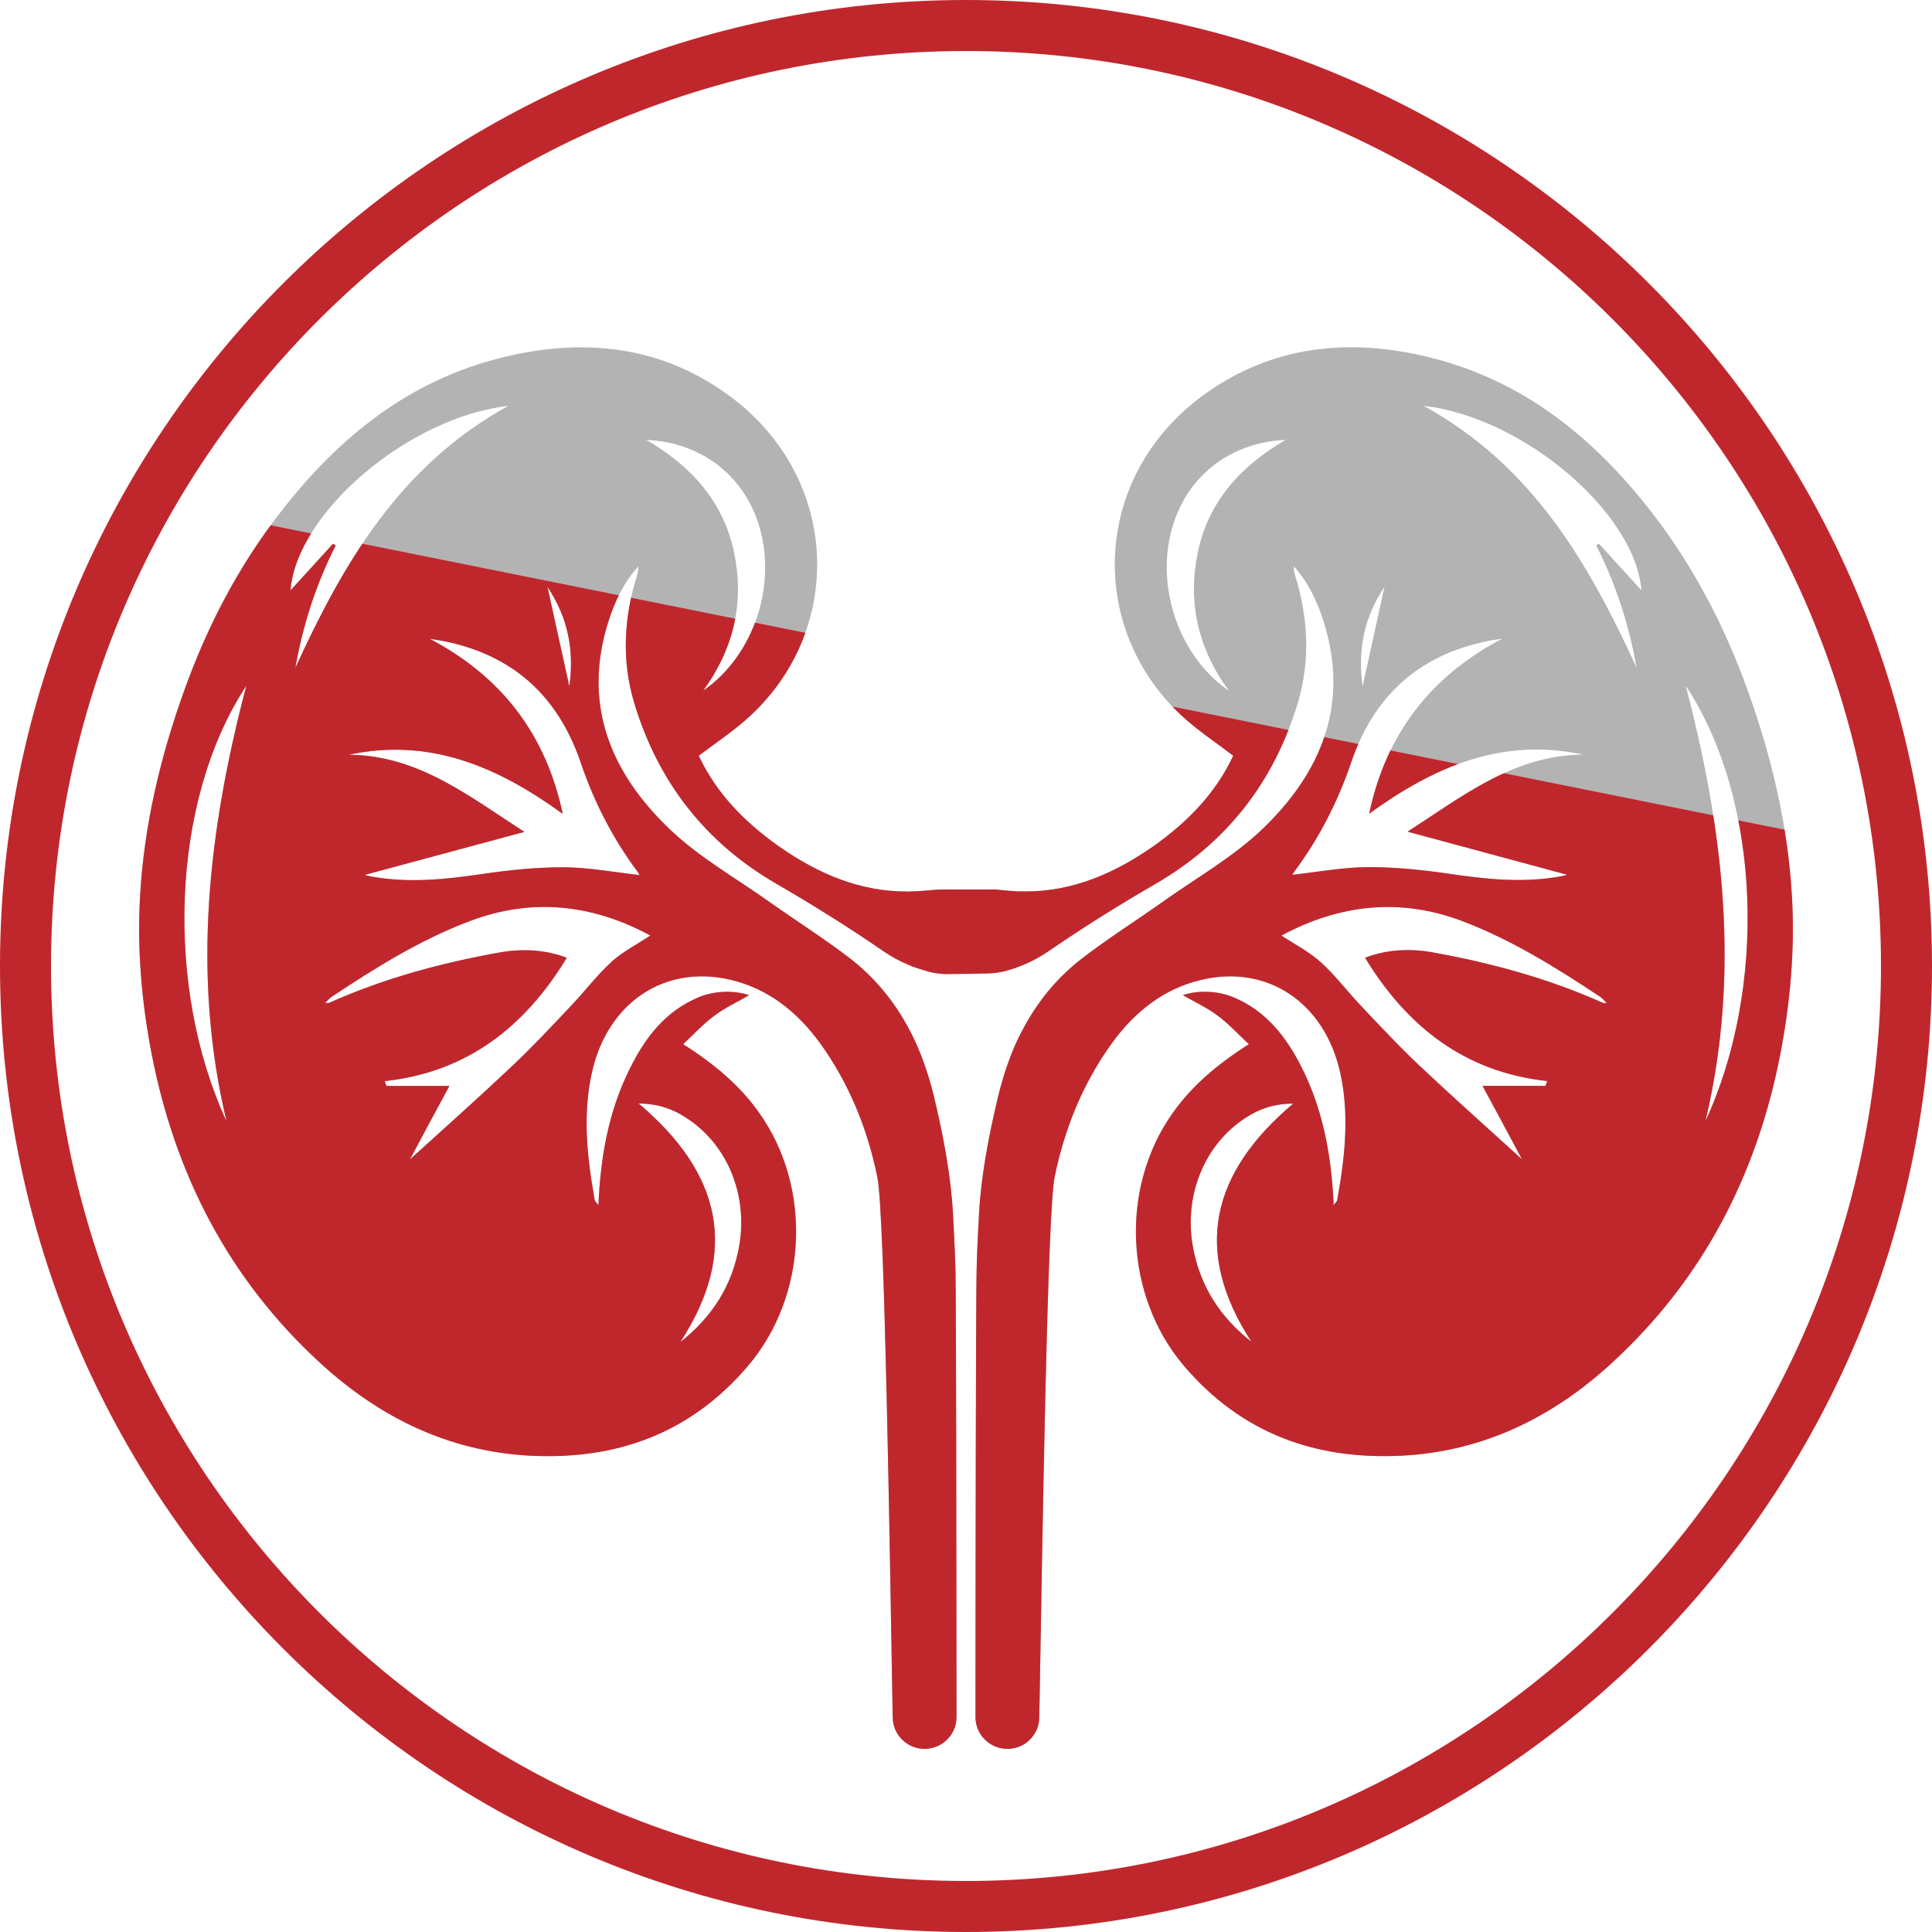
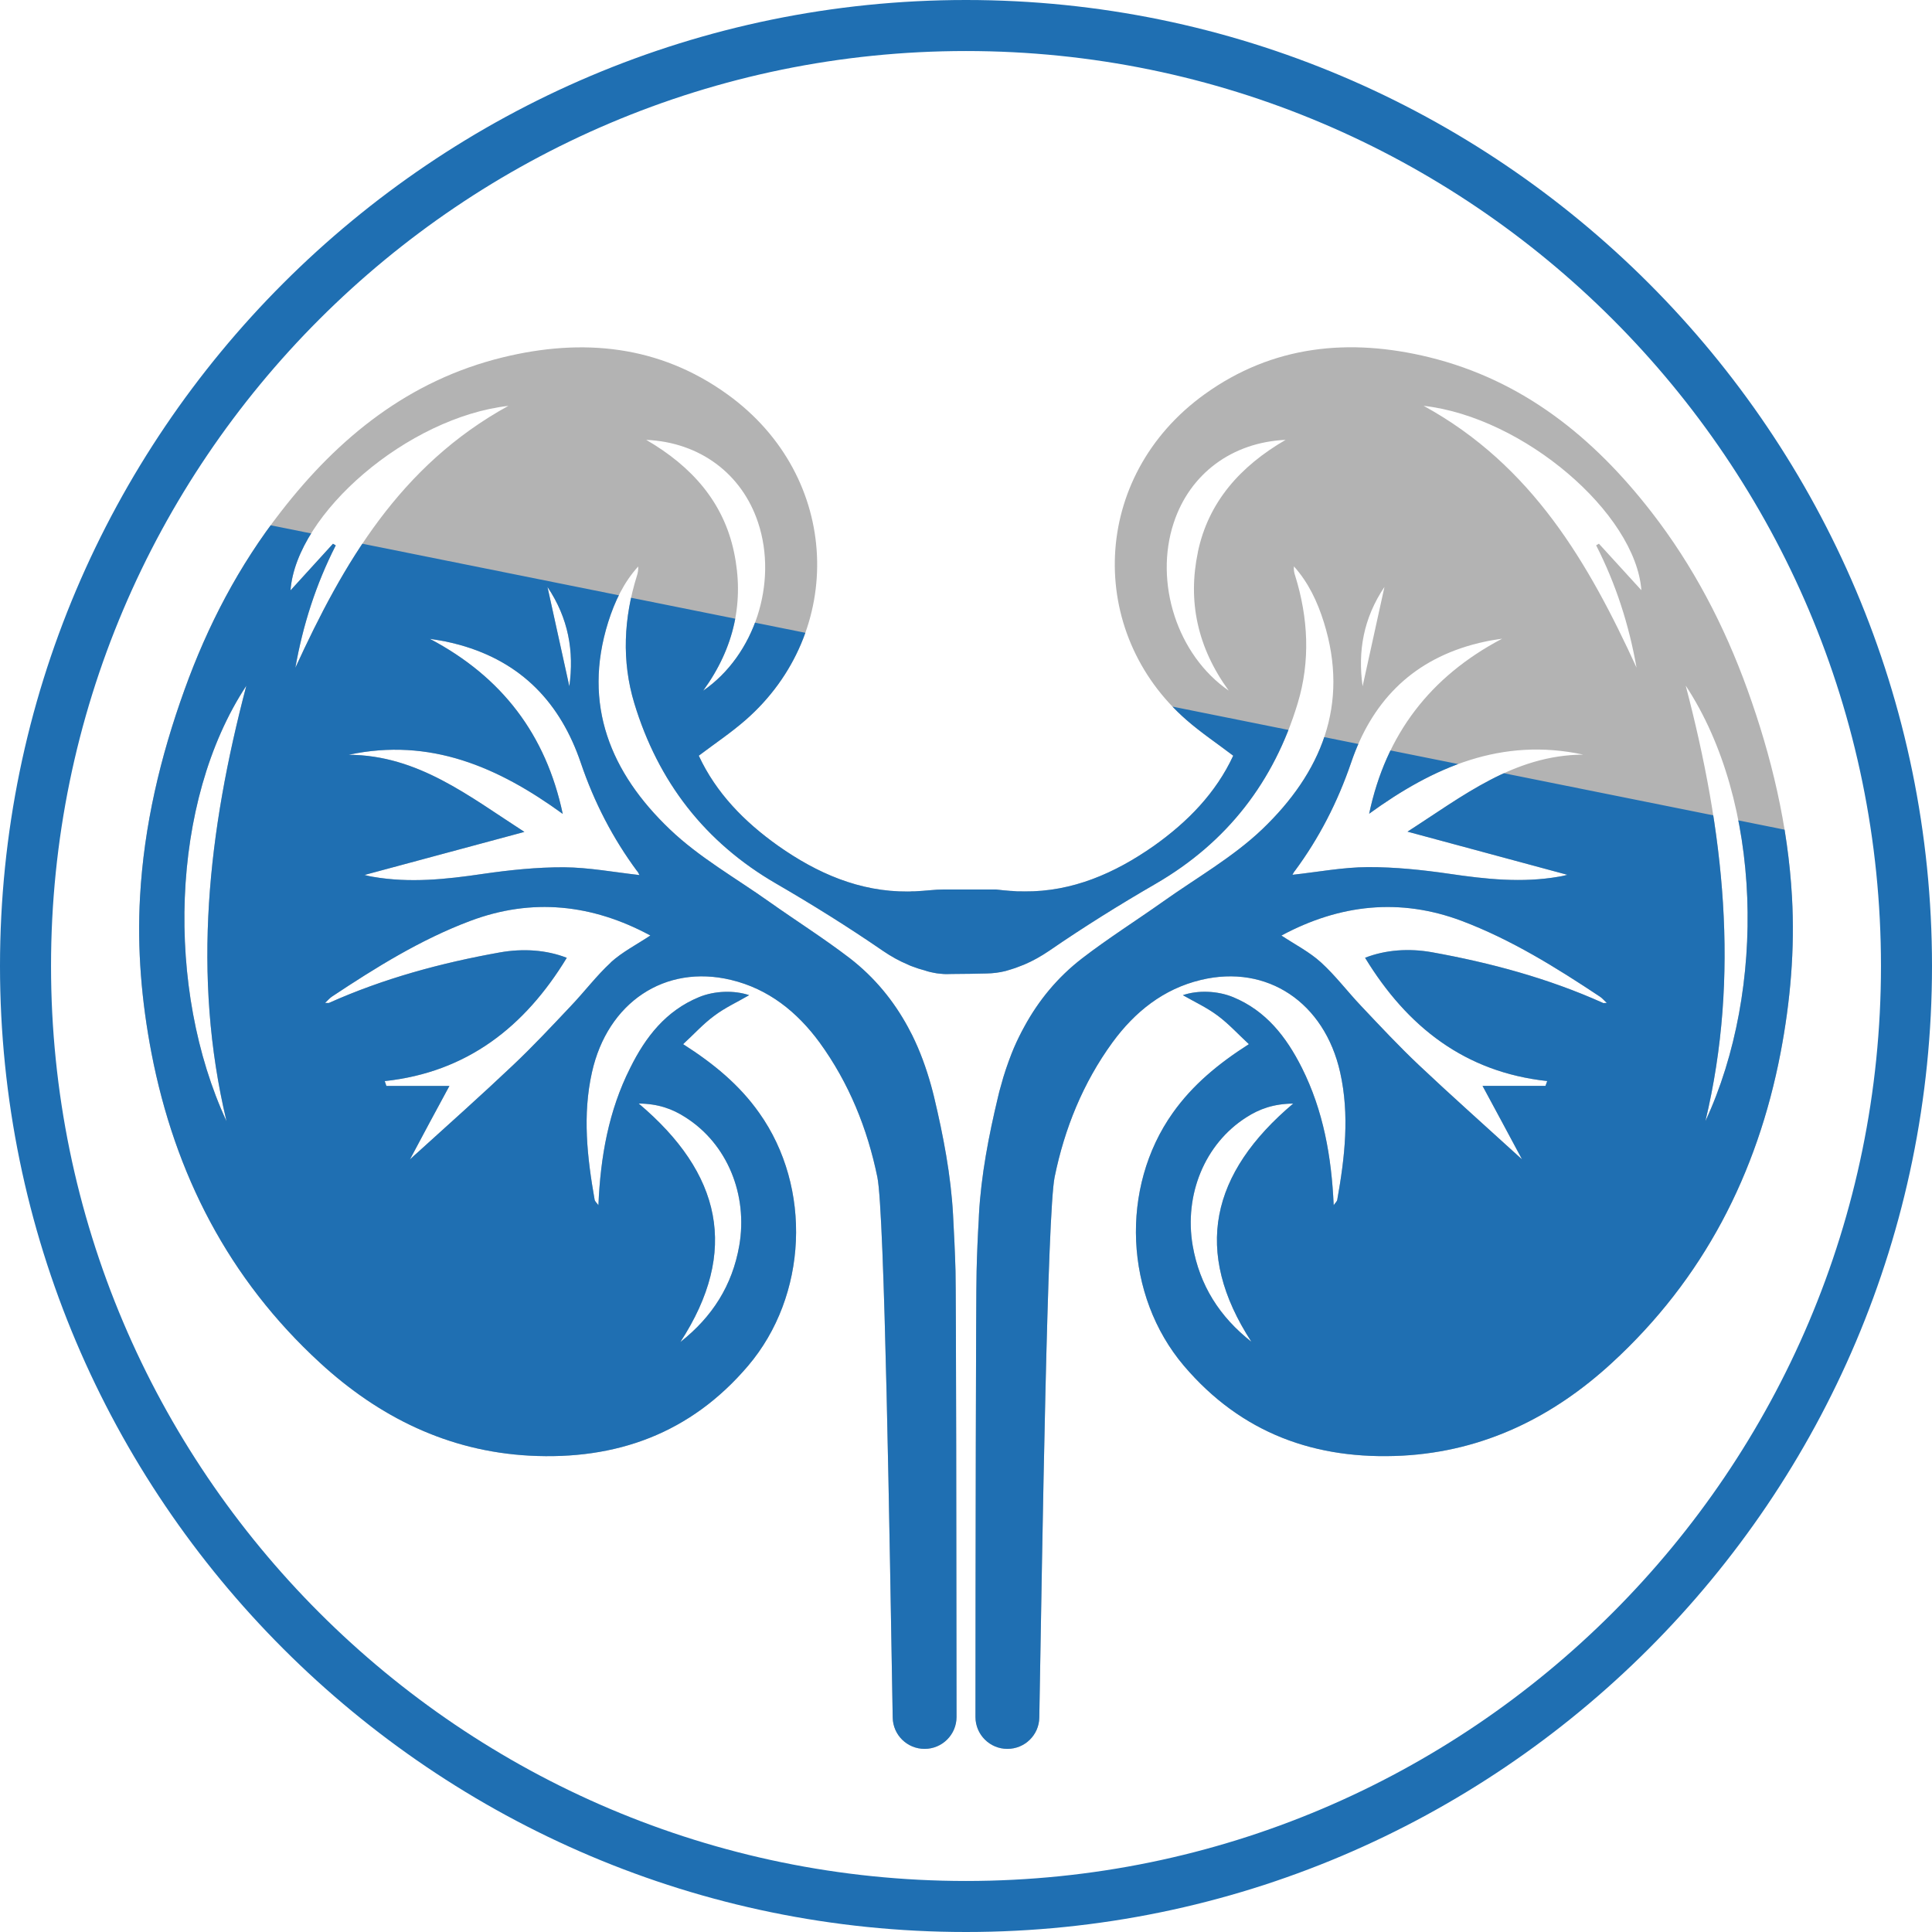
<svg xmlns="http://www.w3.org/2000/svg" viewBox="0 0 377.48 377.48" width="377" height="377" role="img" aria-label="egfr40">
  <defs>
    <clipPath id="fni">
      <path d="M0 378H378V168.0L0 92.0Z" />
    </clipPath>
  </defs>
  <path fill="#B3B3B3" d="M350.12,175.21c-.78-13.88-3.97-27.36-8.69-40.44-4.53-12.56-10.63-24.27-18.82-34.8-11.31-14.56-25.1-25.68-43.37-30.17-15.59-3.81-30.57-2.35-43.87,7.22-22.43,16.15-23.11,46.6-3.53,63.67,2.83,2.47,6,4.59,9.11,6.96-3.39,7.3-8.91,12.94-15.49,17.61-7.64,5.36-15.93,8.99-25.34,8.91-.3,0-.58,0-.88-.02h-.58c-.34-.04-.7-.04-1.04-.08h-.16c-.98-.08-1.93-.16-2.87-.28h-10.14c-.93,0-1.85,.06-2.78,.15s-1.9,.15-2.85,.21h-.58c-.3,.04-.58,.04-.86,.04-9.45,.06-17.73-3.57-25.34-8.93-6.58-4.67-12.12-10.31-15.51-17.61,3.11-2.35,6.28-4.47,9.11-6.94,19.58-17.07,18.88-47.54-3.53-63.67-13.3-9.59-28.28-11.03-43.87-7.22-18.29,4.47-32.06,15.59-43.35,30.15-8.22,10.55-14.32,22.23-18.84,34.8-4.73,13.1-7.92,26.56-8.69,40.44-.58,10.23,.3,20.44,2.23,30.51,4.57,23.69,15.09,44.15,32.9,60.52,11.53,10.61,25.04,17.31,40.96,18.17,16.95,.9,31.47-4.33,42.71-17.55,11.63-13.68,12.56-34.82,2.17-49.43-3.87-5.48-8.89-9.61-14.86-13.42,2.11-1.93,3.93-3.97,6.08-5.54,2.11-1.6,4.57-2.71,6.82-4.03-2.89-.98-6.74-.88-9.79,.38-6.48,2.67-10.45,7.78-13.44,13.82-4.23,8.37-5.82,17.39-6.22,26.84-.32-.46-.68-.74-.74-1.08-1.46-8.28-2.39-16.55-.52-24.89,3.05-13.66,14.26-21.16,27.18-18.05,7.3,1.75,12.9,6.24,17.29,12.22,5.74,7.9,9.35,16.83,11.29,26.3,1.43,6.97,2.39,70.73,3,105.61,.06,3.4,2.83,6.11,6.23,6.11h0c3.44,0,6.24-2.79,6.24-6.23-.01-29.23-.09-83.15-.2-87.13-.1-3.67-.28-7.34-.48-11.01-.42-7.72-1.91-15.45-3.71-23.01-.18-.76-.38-1.5-.58-2.23-.96-3.43-2.15-6.72-3.69-9.83-.28-.54-.56-1.1-.86-1.64-2.77-5.08-6.46-9.63-11.33-13.4-5.08-3.89-10.51-7.32-15.75-11.03-6.54-4.65-13.7-8.67-19.44-14.18-11.51-10.99-17.09-24.29-12.02-40.46,1.26-3.99,3.01-7.72,5.86-10.87,.04,.66-.06,1.24-.24,1.79-2.59,8.26-3.01,16.71-.52,24.93,4.63,15.27,13.76,27.18,27.76,35.27,7.08,4.11,14.04,8.45,20.8,13.1,1.58,1.08,3.21,1.99,4.89,2.69,.28,.14,.56,.26,.86,.36,.82,.32,1.64,.58,2.49,.8,0,0,.62,.24,1.6,.42,.44,.1,.94,.18,1.5,.22h.04c.66,.08,1.38,.08,2.15,.04,2.23,0,5.02-.06,6.74-.1,1.26-.02,2.51-.18,3.71-.48,.34-.1,.68-.2,1-.3,.62-.18,1.18-.38,1.77-.62,.3-.1,.58-.22,.88-.34,1.66-.7,3.29-1.62,4.87-2.69,6.76-4.65,13.72-8.99,20.82-13.1,13.98-8.1,23.13-20,27.74-35.27,2.49-8.22,2.07-16.67-.5-24.93-.2-.56-.3-1.14-.24-1.81,2.83,3.15,4.59,6.9,5.84,10.89,5.06,16.15-.54,29.47-12.02,40.46-5.74,5.48-12.9,9.53-19.44,14.18-5.24,3.71-10.67,7.14-15.73,11.03-4.87,3.75-8.57,8.3-11.33,13.38-.18,.31-.34,.62-.5,.93-.73,1.4-1.4,2.83-1.98,4.31-.78,2.01-1.51,4.1-2.07,6.25-.22,.74-.42,1.48-.58,2.21-1.81,7.56-3.31,15.31-3.73,23.03-.02,.32-.04,.62-.04,.96-.2,3.33-.34,6.7-.42,10.05-.13,4-.21,57.9-.22,87.13,0,3.44,2.79,6.23,6.24,6.23h0c3.4,0,6.18-2.71,6.23-6.11,.61-34.9,1.57-98.66,3-105.63,1.93-9.45,5.54-18.38,11.29-26.28,4.37-5.98,9.97-10.47,17.29-12.22,12.94-3.11,24.13,4.39,27.2,18.05,1.87,8.34,.92,16.61-.56,24.89-.04,.34-.4,.62-.7,1.08-.42-9.47-2.01-18.46-6.22-26.86-3.03-6.02-6.98-11.13-13.44-13.8-3.07-1.26-6.92-1.38-9.81-.38,2.27,1.3,4.71,2.43,6.82,4.01,2.15,1.6,3.99,3.63,6.08,5.56-5.96,3.81-10.97,7.94-14.86,13.42-10.39,14.62-9.45,35.75,2.17,49.43,11.25,13.22,25.76,18.44,42.71,17.55,15.91-.86,29.45-7.56,40.96-18.17,17.81-16.37,28.34-36.83,32.9-60.52,1.93-10.09,2.81-20.28,2.23-30.51ZM44.26,219.07c-11.96-25.76-11.07-62.41,3.87-85.09-7.48,28.45-10.69,56.53-3.87,85.09Zm89.67-.76c8.18,5.18,12.22,15.13,10.51,25.06-1.36,7.78-5.26,13.92-11.51,18.84,11.57-17.77,7.98-33-8.14-46.6,3.83,.04,6.6,1.06,9.13,2.69Zm-22.69-84.21c-1.4-6.34-2.79-12.66-4.27-19.42,4.11,6.14,5.22,12.56,4.27,19.42Zm-53.54-3.59c1.48-8.37,4.03-16.35,7.9-23.95-.18-.1-.38-.22-.54-.32-2.77,3.03-5.52,6.08-8.3,9.11,1.14-15.06,22.95-33.82,42.57-36.05-21.22,11.65-32.24,30.73-41.64,51.21Zm61.66,57.53c-2.83,2.61-5.16,5.72-7.84,8.53-3.71,3.93-7.4,7.88-11.33,11.59-6.12,5.8-12.42,11.41-18.66,17.07-.34,.3-.68,.58-1.44,1.32,2.65-4.99,5.02-9.41,7.72-14.38h-12.32c-.1-.32-.2-.62-.32-.94,16.09-1.73,27.38-10.61,35.57-24.09-3.99-1.56-8.55-1.85-13.04-1.06-11.49,2.05-22.71,5.08-33.42,9.87-.12,.04-.28,0-.76,0,.56-.52,.9-.94,1.32-1.22,8.59-5.7,17.37-11.17,27.04-14.8,12.04-4.53,23.81-3.29,35.19,2.85-2.69,1.79-5.48,3.21-7.72,5.24Zm5.16-17.81c.18,.22,.28,.5,.42,.74-4.99-.56-9.85-1.48-14.74-1.52-5.3-.02-10.63,.54-15.89,1.3-7.16,1.06-14.26,1.81-21.46,.56-.76-.12-1.5-.32-1.62-.36,9.91-2.67,20.34-5.48,31.23-8.41-10.81-6.96-20.78-15-34.34-15.07,15.93-3.41,29.25,2.41,41.83,11.55-3.27-15.47-11.88-26.78-25.96-34.2,.96,.16,1.93,.28,2.91,.48,.98,.2,1.95,.44,2.91,.7,12.12,3.37,19.72,11.37,23.69,23.11,2.59,7.62,6.22,14.68,11.01,21.14Zm1.75-84.29c10.53,.48,18.7,6.66,21.85,16.17,3.89,11.72-.66,25.9-10.73,32.84,6.14-8.45,8.04-17.51,6.02-27.08-2.05-9.73-8.2-16.73-17.15-21.93Zm107.78,21.93c-2.01,9.57-.12,18.62,6.02,27.06-10.05-6.92-14.62-21.12-10.73-32.82,3.15-9.53,11.35-15.69,21.85-16.17-8.93,5.18-15.11,12.2-17.15,21.93Zm10.49,154.32c-6.26-4.91-10.15-11.05-11.51-18.82-1.69-9.93,2.33-19.88,10.51-25.08,2.53-1.62,5.3-2.63,9.13-2.67-16.09,13.58-19.7,28.83-8.14,46.58Zm25.96-147.52c-1.48,6.76-2.87,13.08-4.27,19.42-.96-6.86,.16-13.3,4.27-19.42Zm-17.55,55.55c4.79-6.46,8.41-13.54,11.01-21.14,3.97-11.74,11.57-19.74,23.69-23.11,.96-.26,1.93-.5,2.93-.7,.96-.2,1.93-.32,2.91-.48-14.1,7.42-22.71,18.72-25.98,34.2,12.58-9.13,25.9-14.98,41.83-11.55-13.56,.08-23.53,8.12-34.34,15.05,10.89,2.95,21.32,5.74,31.23,8.43-.12,.04-.86,.24-1.62,.36-7.2,1.26-14.3,.5-21.46-.56-5.24-.76-10.59-1.32-15.89-1.3-4.89,.02-9.75,.96-14.74,1.5,.14-.24,.26-.5,.42-.72Zm60.22,25.72c-10.67-4.79-21.89-7.82-33.4-9.89-4.49-.8-9.05-.48-13.06,1.08,8.22,13.48,19.5,22.35,35.59,24.09-.12,.3-.22,.62-.34,.94h-12.3c2.69,4.97,5.06,9.39,7.72,14.36-.78-.72-1.1-1-1.44-1.3-6.22-5.68-12.54-11.29-18.66-17.07-3.93-3.71-7.62-7.66-11.33-11.59-2.67-2.81-5.01-5.94-7.86-8.53-2.23-2.03-5.01-3.45-7.72-5.24,11.43-6.14,23.19-7.38,35.21-2.87,9.67,3.65,18.44,9.11,27.04,14.82,.42,.28,.76,.7,1.32,1.22-.46,0-.64,.04-.78,0Zm6.6-65.46c-9.39-20.48-20.4-39.56-41.62-51.19,19.58,2.23,41.4,21,42.55,36.03-2.75-3.01-5.52-6.06-8.3-9.09-.16,.1-.36,.2-.54,.32,3.87,7.58,6.42,15.55,7.9,23.93Zm13.44,88.57c6.82-28.55,3.61-56.63-3.85-85.09,14.94,22.67,15.83,59.3,3.85,85.09Z" />
-   <path fill="#c0272d" clip-path="url(#fni)" d="M350.12,175.21c-.78-13.88-3.97-27.36-8.69-40.44-4.53-12.56-10.63-24.27-18.82-34.8-11.31-14.56-25.1-25.68-43.37-30.17-15.59-3.81-30.57-2.35-43.87,7.22-22.43,16.15-23.11,46.6-3.53,63.67,2.83,2.47,6,4.59,9.11,6.96-3.39,7.3-8.91,12.94-15.49,17.61-7.64,5.36-15.93,8.99-25.34,8.91-.3,0-.58,0-.88-.02h-.58c-.34-.04-.7-.04-1.04-.08h-.16c-.98-.08-1.93-.16-2.87-.28h-10.14c-.93,0-1.85,.06-2.78,.15s-1.9,.15-2.85,.21h-.58c-.3,.04-.58,.04-.86,.04-9.45,.06-17.73-3.57-25.34-8.93-6.58-4.67-12.12-10.31-15.51-17.61,3.11-2.35,6.28-4.47,9.11-6.94,19.58-17.07,18.88-47.54-3.53-63.67-13.3-9.59-28.28-11.03-43.87-7.22-18.29,4.47-32.06,15.59-43.35,30.15-8.22,10.55-14.32,22.23-18.84,34.8-4.73,13.1-7.92,26.56-8.69,40.44-.58,10.23,.3,20.44,2.23,30.51,4.57,23.69,15.09,44.15,32.9,60.52,11.53,10.61,25.04,17.31,40.96,18.17,16.95,.9,31.47-4.33,42.71-17.55,11.63-13.68,12.56-34.82,2.17-49.43-3.87-5.48-8.89-9.61-14.86-13.42,2.11-1.93,3.93-3.97,6.08-5.54,2.11-1.6,4.57-2.71,6.82-4.03-2.89-.98-6.74-.88-9.79,.38-6.48,2.67-10.45,7.78-13.44,13.82-4.23,8.37-5.82,17.39-6.22,26.84-.32-.46-.68-.74-.74-1.08-1.46-8.28-2.39-16.55-.52-24.89,3.05-13.66,14.26-21.16,27.18-18.05,7.3,1.75,12.9,6.24,17.29,12.22,5.74,7.9,9.35,16.83,11.29,26.3,1.43,6.97,2.39,70.73,3,105.61,.06,3.4,2.83,6.11,6.23,6.11h0c3.44,0,6.24-2.79,6.24-6.23-.01-29.23-.09-83.15-.2-87.13-.1-3.67-.28-7.34-.48-11.01-.42-7.72-1.91-15.45-3.71-23.01-.18-.76-.38-1.5-.58-2.23-.96-3.43-2.15-6.72-3.69-9.83-.28-.54-.56-1.1-.86-1.64-2.77-5.08-6.46-9.63-11.33-13.4-5.08-3.89-10.51-7.32-15.75-11.03-6.54-4.65-13.7-8.67-19.44-14.18-11.51-10.99-17.09-24.29-12.02-40.46,1.26-3.99,3.01-7.72,5.86-10.87,.04,.66-.06,1.24-.24,1.79-2.59,8.26-3.01,16.71-.52,24.93,4.63,15.27,13.76,27.18,27.76,35.27,7.08,4.11,14.04,8.45,20.8,13.1,1.58,1.08,3.21,1.99,4.89,2.69,.28,.14,.56,.26,.86,.36,.82,.32,1.64,.58,2.49,.8,0,0,.62,.24,1.6,.42,.44,.1,.94,.18,1.5,.22h.04c.66,.08,1.38,.08,2.15,.04,2.23,0,5.02-.06,6.74-.1,1.26-.02,2.51-.18,3.71-.48,.34-.1,.68-.2,1-.3,.62-.18,1.18-.38,1.77-.62,.3-.1,.58-.22,.88-.34,1.66-.7,3.29-1.62,4.87-2.69,6.76-4.65,13.72-8.99,20.82-13.1,13.98-8.1,23.13-20,27.74-35.27,2.49-8.22,2.07-16.67-.5-24.93-.2-.56-.3-1.14-.24-1.81,2.83,3.15,4.59,6.9,5.84,10.89,5.06,16.15-.54,29.47-12.02,40.46-5.74,5.48-12.9,9.53-19.44,14.18-5.24,3.71-10.67,7.14-15.73,11.03-4.87,3.75-8.57,8.3-11.33,13.38-.18,.31-.34,.62-.5,.93-.73,1.4-1.4,2.83-1.98,4.31-.78,2.01-1.51,4.1-2.07,6.25-.22,.74-.42,1.48-.58,2.21-1.81,7.56-3.31,15.31-3.73,23.03-.02,.32-.04,.62-.04,.96-.2,3.33-.34,6.7-.42,10.05-.13,4-.21,57.9-.22,87.13,0,3.44,2.79,6.23,6.24,6.23h0c3.4,0,6.18-2.71,6.23-6.11,.61-34.9,1.57-98.66,3-105.63,1.93-9.45,5.54-18.38,11.29-26.28,4.37-5.98,9.97-10.47,17.29-12.22,12.94-3.11,24.13,4.39,27.2,18.05,1.87,8.34,.92,16.61-.56,24.89-.04,.34-.4,.62-.7,1.08-.42-9.47-2.01-18.46-6.22-26.86-3.03-6.02-6.98-11.13-13.44-13.8-3.07-1.26-6.92-1.38-9.81-.38,2.27,1.3,4.71,2.43,6.82,4.01,2.15,1.6,3.99,3.63,6.08,5.56-5.96,3.81-10.97,7.94-14.86,13.42-10.39,14.62-9.45,35.75,2.17,49.43,11.25,13.22,25.76,18.44,42.71,17.55,15.91-.86,29.45-7.56,40.96-18.17,17.81-16.37,28.34-36.83,32.9-60.52,1.93-10.09,2.81-20.28,2.23-30.51ZM44.26,219.07c-11.96-25.76-11.07-62.41,3.87-85.09-7.48,28.45-10.69,56.53-3.87,85.09Zm89.67-.76c8.18,5.18,12.22,15.13,10.51,25.06-1.36,7.78-5.26,13.92-11.51,18.84,11.57-17.77,7.98-33-8.14-46.6,3.83,.04,6.6,1.06,9.13,2.69Zm-22.69-84.21c-1.4-6.34-2.79-12.66-4.27-19.42,4.11,6.14,5.22,12.56,4.27,19.42Zm-53.54-3.59c1.48-8.37,4.03-16.35,7.9-23.95-.18-.1-.38-.22-.54-.32-2.77,3.03-5.52,6.08-8.3,9.11,1.14-15.06,22.95-33.82,42.57-36.05-21.22,11.65-32.24,30.73-41.64,51.21Zm61.66,57.53c-2.83,2.61-5.16,5.72-7.84,8.53-3.71,3.93-7.4,7.88-11.33,11.59-6.12,5.8-12.42,11.41-18.66,17.07-.34,.3-.68,.58-1.44,1.32,2.65-4.99,5.02-9.41,7.72-14.38h-12.32c-.1-.32-.2-.62-.32-.94,16.09-1.73,27.38-10.61,35.57-24.09-3.99-1.56-8.55-1.85-13.04-1.06-11.49,2.05-22.71,5.08-33.42,9.87-.12,.04-.28,0-.76,0,.56-.52,.9-.94,1.32-1.22,8.59-5.7,17.37-11.17,27.04-14.8,12.04-4.53,23.81-3.29,35.19,2.85-2.69,1.79-5.48,3.21-7.72,5.24Zm5.16-17.81c.18,.22,.28,.5,.42,.74-4.99-.56-9.85-1.48-14.74-1.52-5.3-.02-10.63,.54-15.89,1.3-7.16,1.06-14.26,1.81-21.46,.56-.76-.12-1.5-.32-1.62-.36,9.91-2.67,20.34-5.48,31.23-8.41-10.81-6.96-20.78-15-34.34-15.07,15.93-3.41,29.25,2.41,41.83,11.55-3.27-15.47-11.88-26.78-25.96-34.2,.96,.16,1.93,.28,2.91,.48,.98,.2,1.95,.44,2.91,.7,12.12,3.37,19.72,11.37,23.69,23.11,2.59,7.62,6.22,14.68,11.01,21.14Zm1.75-84.29c10.53,.48,18.7,6.66,21.85,16.17,3.89,11.72-.66,25.9-10.73,32.84,6.14-8.45,8.04-17.51,6.02-27.08-2.05-9.73-8.2-16.73-17.15-21.93Zm107.78,21.93c-2.01,9.57-.12,18.62,6.02,27.06-10.05-6.92-14.62-21.12-10.73-32.82,3.15-9.53,11.35-15.69,21.85-16.17-8.93,5.18-15.11,12.2-17.15,21.93Zm10.49,154.32c-6.26-4.91-10.15-11.05-11.51-18.82-1.69-9.93,2.33-19.88,10.51-25.08,2.53-1.62,5.3-2.63,9.13-2.67-16.09,13.58-19.7,28.83-8.14,46.58Zm25.96-147.52c-1.48,6.76-2.87,13.08-4.27,19.42-.96-6.86,.16-13.3,4.27-19.42Zm-17.55,55.55c4.79-6.46,8.41-13.54,11.01-21.14,3.97-11.74,11.57-19.74,23.69-23.11,.96-.26,1.93-.5,2.93-.7,.96-.2,1.93-.32,2.91-.48-14.1,7.42-22.71,18.72-25.98,34.2,12.58-9.13,25.9-14.98,41.83-11.55-13.56,.08-23.53,8.12-34.34,15.05,10.89,2.95,21.32,5.74,31.23,8.43-.12,.04-.86,.24-1.62,.36-7.2,1.26-14.3,.5-21.46-.56-5.24-.76-10.59-1.32-15.89-1.3-4.89,.02-9.75,.96-14.74,1.5,.14-.24,.26-.5,.42-.72Zm60.22,25.72c-10.67-4.79-21.89-7.82-33.4-9.89-4.49-.8-9.05-.48-13.06,1.08,8.22,13.48,19.5,22.35,35.59,24.09-.12,.3-.22,.62-.34,.94h-12.3c2.69,4.97,5.06,9.39,7.72,14.36-.78-.72-1.1-1-1.44-1.3-6.22-5.68-12.54-11.29-18.66-17.07-3.93-3.71-7.62-7.66-11.33-11.59-2.67-2.81-5.01-5.94-7.86-8.53-2.23-2.03-5.01-3.45-7.72-5.24,11.43-6.14,23.19-7.38,35.21-2.87,9.67,3.65,18.44,9.11,27.04,14.82,.42,.28,.76,.7,1.32,1.22-.46,0-.64,.04-.78,0Zm6.6-65.46c-9.39-20.48-20.4-39.56-41.62-51.19,19.58,2.23,41.4,21,42.55,36.03-2.75-3.01-5.52-6.06-8.3-9.09-.16,.1-.36,.2-.54,.32,3.87,7.58,6.42,15.55,7.9,23.93Zm13.44,88.57c6.82-28.55,3.61-56.63-3.85-85.09,14.94,22.67,15.83,59.3,3.85,85.09Z" />
-   <path fill="#c0272d" d="M188.74,377.48C84.67,377.48,0,292.81,0,188.74S84.67,0,188.74,0s188.74,84.67,188.74,188.74-84.67,188.74-188.74,188.74Zm0-367.51C90.16,9.97,9.97,90.17,9.97,188.74s80.19,178.77,178.77,178.77,178.77-80.2,178.77-178.77S287.31,9.97,188.74,9.97Z" />
+   <path fill="#1F6FB2" clip-path="url(#fni)" d="M350.12,175.21c-.78-13.88-3.97-27.36-8.69-40.44-4.53-12.56-10.63-24.27-18.82-34.8-11.31-14.56-25.1-25.68-43.37-30.17-15.59-3.81-30.57-2.35-43.87,7.22-22.43,16.15-23.11,46.6-3.53,63.67,2.83,2.47,6,4.59,9.11,6.96-3.39,7.3-8.91,12.94-15.49,17.61-7.64,5.36-15.93,8.99-25.34,8.91-.3,0-.58,0-.88-.02h-.58c-.34-.04-.7-.04-1.04-.08h-.16c-.98-.08-1.93-.16-2.87-.28h-10.14c-.93,0-1.85,.06-2.78,.15s-1.9,.15-2.85,.21h-.58c-.3,.04-.58,.04-.86,.04-9.45,.06-17.73-3.57-25.34-8.93-6.58-4.67-12.12-10.31-15.51-17.61,3.11-2.35,6.28-4.47,9.11-6.94,19.58-17.07,18.88-47.54-3.53-63.67-13.3-9.59-28.28-11.03-43.87-7.22-18.29,4.47-32.06,15.59-43.35,30.15-8.22,10.55-14.32,22.23-18.84,34.8-4.73,13.1-7.92,26.56-8.69,40.44-.58,10.23,.3,20.44,2.23,30.51,4.57,23.69,15.09,44.15,32.9,60.52,11.53,10.61,25.04,17.31,40.96,18.17,16.95,.9,31.47-4.33,42.71-17.55,11.63-13.68,12.56-34.82,2.17-49.43-3.87-5.48-8.89-9.61-14.86-13.42,2.11-1.93,3.93-3.97,6.08-5.54,2.11-1.6,4.57-2.71,6.82-4.03-2.89-.98-6.74-.88-9.79,.38-6.48,2.67-10.45,7.78-13.44,13.82-4.23,8.37-5.82,17.39-6.22,26.84-.32-.46-.68-.74-.74-1.08-1.46-8.28-2.39-16.55-.52-24.89,3.05-13.66,14.26-21.16,27.18-18.05,7.3,1.75,12.9,6.24,17.29,12.22,5.74,7.9,9.35,16.83,11.29,26.3,1.43,6.97,2.39,70.73,3,105.61,.06,3.4,2.83,6.11,6.23,6.11h0c3.44,0,6.24-2.79,6.24-6.23-.01-29.23-.09-83.15-.2-87.13-.1-3.67-.28-7.34-.48-11.01-.42-7.72-1.91-15.45-3.71-23.01-.18-.76-.38-1.5-.58-2.23-.96-3.43-2.15-6.72-3.69-9.83-.28-.54-.56-1.1-.86-1.64-2.77-5.08-6.46-9.63-11.33-13.4-5.08-3.89-10.51-7.32-15.75-11.03-6.54-4.65-13.7-8.67-19.44-14.18-11.51-10.99-17.09-24.29-12.02-40.46,1.26-3.99,3.01-7.72,5.86-10.87,.04,.66-.06,1.24-.24,1.79-2.59,8.26-3.01,16.71-.52,24.93,4.63,15.27,13.76,27.18,27.76,35.27,7.08,4.11,14.04,8.45,20.8,13.1,1.58,1.08,3.21,1.99,4.89,2.69,.28,.14,.56,.26,.86,.36,.82,.32,1.64,.58,2.49,.8,0,0,.62,.24,1.6,.42,.44,.1,.94,.18,1.5,.22h.04c.66,.08,1.38,.08,2.15,.04,2.23,0,5.02-.06,6.74-.1,1.26-.02,2.51-.18,3.71-.48,.34-.1,.68-.2,1-.3,.62-.18,1.18-.38,1.77-.62,.3-.1,.58-.22,.88-.34,1.66-.7,3.29-1.62,4.87-2.69,6.76-4.65,13.72-8.99,20.82-13.1,13.98-8.1,23.13-20,27.74-35.27,2.49-8.22,2.07-16.67-.5-24.93-.2-.56-.3-1.14-.24-1.81,2.83,3.15,4.59,6.9,5.84,10.89,5.06,16.15-.54,29.47-12.02,40.46-5.74,5.48-12.9,9.53-19.44,14.18-5.24,3.71-10.67,7.14-15.73,11.03-4.87,3.75-8.57,8.3-11.33,13.38-.18,.31-.34,.62-.5,.93-.73,1.4-1.4,2.83-1.98,4.31-.78,2.01-1.51,4.1-2.07,6.25-.22,.74-.42,1.48-.58,2.21-1.81,7.56-3.31,15.31-3.73,23.03-.02,.32-.04,.62-.04,.96-.2,3.33-.34,6.7-.42,10.05-.13,4-.21,57.9-.22,87.13,0,3.44,2.79,6.23,6.24,6.23h0c3.4,0,6.18-2.71,6.23-6.11,.61-34.9,1.57-98.66,3-105.63,1.93-9.45,5.54-18.38,11.29-26.28,4.37-5.98,9.97-10.47,17.29-12.22,12.94-3.11,24.13,4.39,27.2,18.05,1.87,8.34,.92,16.61-.56,24.89-.04,.34-.4,.62-.7,1.08-.42-9.47-2.01-18.46-6.22-26.86-3.03-6.02-6.98-11.13-13.44-13.8-3.07-1.26-6.92-1.38-9.81-.38,2.27,1.3,4.71,2.43,6.82,4.01,2.15,1.6,3.99,3.63,6.08,5.56-5.96,3.81-10.97,7.94-14.86,13.42-10.39,14.62-9.45,35.75,2.17,49.43,11.25,13.22,25.76,18.44,42.71,17.55,15.91-.86,29.45-7.56,40.96-18.17,17.81-16.37,28.34-36.83,32.9-60.52,1.93-10.09,2.81-20.28,2.23-30.51ZM44.26,219.07c-11.96-25.76-11.07-62.41,3.87-85.09-7.48,28.45-10.69,56.53-3.87,85.09Zm89.67-.76c8.18,5.18,12.22,15.13,10.51,25.06-1.36,7.78-5.26,13.92-11.51,18.84,11.57-17.77,7.98-33-8.14-46.6,3.83,.04,6.6,1.06,9.13,2.69Zm-22.69-84.21c-1.4-6.34-2.79-12.66-4.27-19.42,4.11,6.14,5.22,12.56,4.27,19.42Zm-53.54-3.59c1.48-8.37,4.03-16.35,7.9-23.95-.18-.1-.38-.22-.54-.32-2.77,3.03-5.52,6.08-8.3,9.11,1.14-15.06,22.95-33.82,42.57-36.05-21.22,11.65-32.24,30.73-41.64,51.21Zm61.66,57.53c-2.83,2.61-5.16,5.72-7.84,8.53-3.71,3.93-7.4,7.88-11.33,11.59-6.12,5.8-12.42,11.41-18.66,17.07-.34,.3-.68,.58-1.44,1.32,2.65-4.99,5.02-9.41,7.72-14.38h-12.32c-.1-.32-.2-.62-.32-.94,16.09-1.73,27.38-10.61,35.57-24.09-3.99-1.56-8.55-1.85-13.04-1.06-11.49,2.05-22.71,5.08-33.42,9.87-.12,.04-.28,0-.76,0,.56-.52,.9-.94,1.32-1.22,8.59-5.7,17.37-11.17,27.04-14.8,12.04-4.53,23.81-3.29,35.19,2.85-2.69,1.79-5.48,3.21-7.72,5.24Zm5.16-17.81c.18,.22,.28,.5,.42,.74-4.99-.56-9.85-1.48-14.74-1.52-5.3-.02-10.63,.54-15.89,1.3-7.16,1.06-14.26,1.81-21.46,.56-.76-.12-1.5-.32-1.62-.36,9.91-2.67,20.34-5.48,31.23-8.41-10.81-6.96-20.78-15-34.34-15.07,15.93-3.41,29.25,2.41,41.83,11.55-3.27-15.47-11.88-26.78-25.96-34.2,.96,.16,1.93,.28,2.91,.48,.98,.2,1.95,.44,2.91,.7,12.12,3.37,19.72,11.37,23.69,23.11,2.59,7.62,6.22,14.68,11.01,21.14Zm1.75-84.29c10.53,.48,18.7,6.66,21.85,16.17,3.89,11.72-.66,25.9-10.73,32.84,6.14-8.45,8.04-17.51,6.02-27.08-2.05-9.73-8.2-16.73-17.15-21.93Zm107.78,21.93c-2.01,9.57-.12,18.62,6.02,27.06-10.05-6.92-14.62-21.12-10.73-32.82,3.15-9.53,11.35-15.69,21.85-16.17-8.93,5.18-15.11,12.2-17.15,21.93Zm10.49,154.32c-6.26-4.91-10.15-11.05-11.51-18.82-1.69-9.93,2.33-19.88,10.51-25.08,2.53-1.62,5.3-2.63,9.13-2.67-16.09,13.58-19.7,28.83-8.14,46.58Zm25.96-147.52c-1.48,6.76-2.87,13.08-4.27,19.42-.96-6.86,.16-13.3,4.27-19.42Zm-17.55,55.55c4.79-6.46,8.41-13.54,11.01-21.14,3.97-11.74,11.57-19.74,23.69-23.11,.96-.26,1.93-.5,2.93-.7,.96-.2,1.93-.32,2.91-.48-14.1,7.42-22.71,18.72-25.98,34.2,12.58-9.13,25.9-14.98,41.83-11.55-13.56,.08-23.53,8.12-34.34,15.05,10.89,2.95,21.32,5.74,31.23,8.43-.12,.04-.86,.24-1.62,.36-7.2,1.26-14.3,.5-21.46-.56-5.24-.76-10.59-1.32-15.89-1.3-4.89,.02-9.75,.96-14.74,1.5,.14-.24,.26-.5,.42-.72Zm60.22,25.72c-10.67-4.79-21.89-7.82-33.4-9.89-4.49-.8-9.05-.48-13.06,1.08,8.22,13.48,19.5,22.35,35.59,24.09-.12,.3-.22,.62-.34,.94h-12.3c2.69,4.97,5.06,9.39,7.72,14.36-.78-.72-1.1-1-1.44-1.3-6.22-5.68-12.54-11.29-18.66-17.07-3.93-3.71-7.62-7.66-11.33-11.59-2.67-2.81-5.01-5.94-7.86-8.53-2.23-2.03-5.01-3.45-7.72-5.24,11.43-6.14,23.19-7.38,35.21-2.87,9.67,3.65,18.44,9.11,27.04,14.82,.42,.28,.76,.7,1.32,1.22-.46,0-.64,.04-.78,0Zm6.6-65.46c-9.39-20.48-20.4-39.56-41.62-51.19,19.58,2.23,41.4,21,42.55,36.03-2.75-3.01-5.52-6.06-8.3-9.09-.16,.1-.36,.2-.54,.32,3.87,7.58,6.42,15.55,7.9,23.93Zm13.44,88.57c6.82-28.55,3.61-56.63-3.85-85.09,14.94,22.67,15.83,59.3,3.85,85.09Z" />
+   <path fill="#1F6FB2" d="M188.74,377.48C84.67,377.48,0,292.81,0,188.74S84.67,0,188.74,0s188.74,84.67,188.74,188.74-84.67,188.74-188.74,188.74Zm0-367.51C90.16,9.97,9.97,90.17,9.97,188.74s80.19,178.77,178.77,178.77,178.77-80.2,178.77-178.77S287.31,9.97,188.74,9.97Z" />
</svg>
